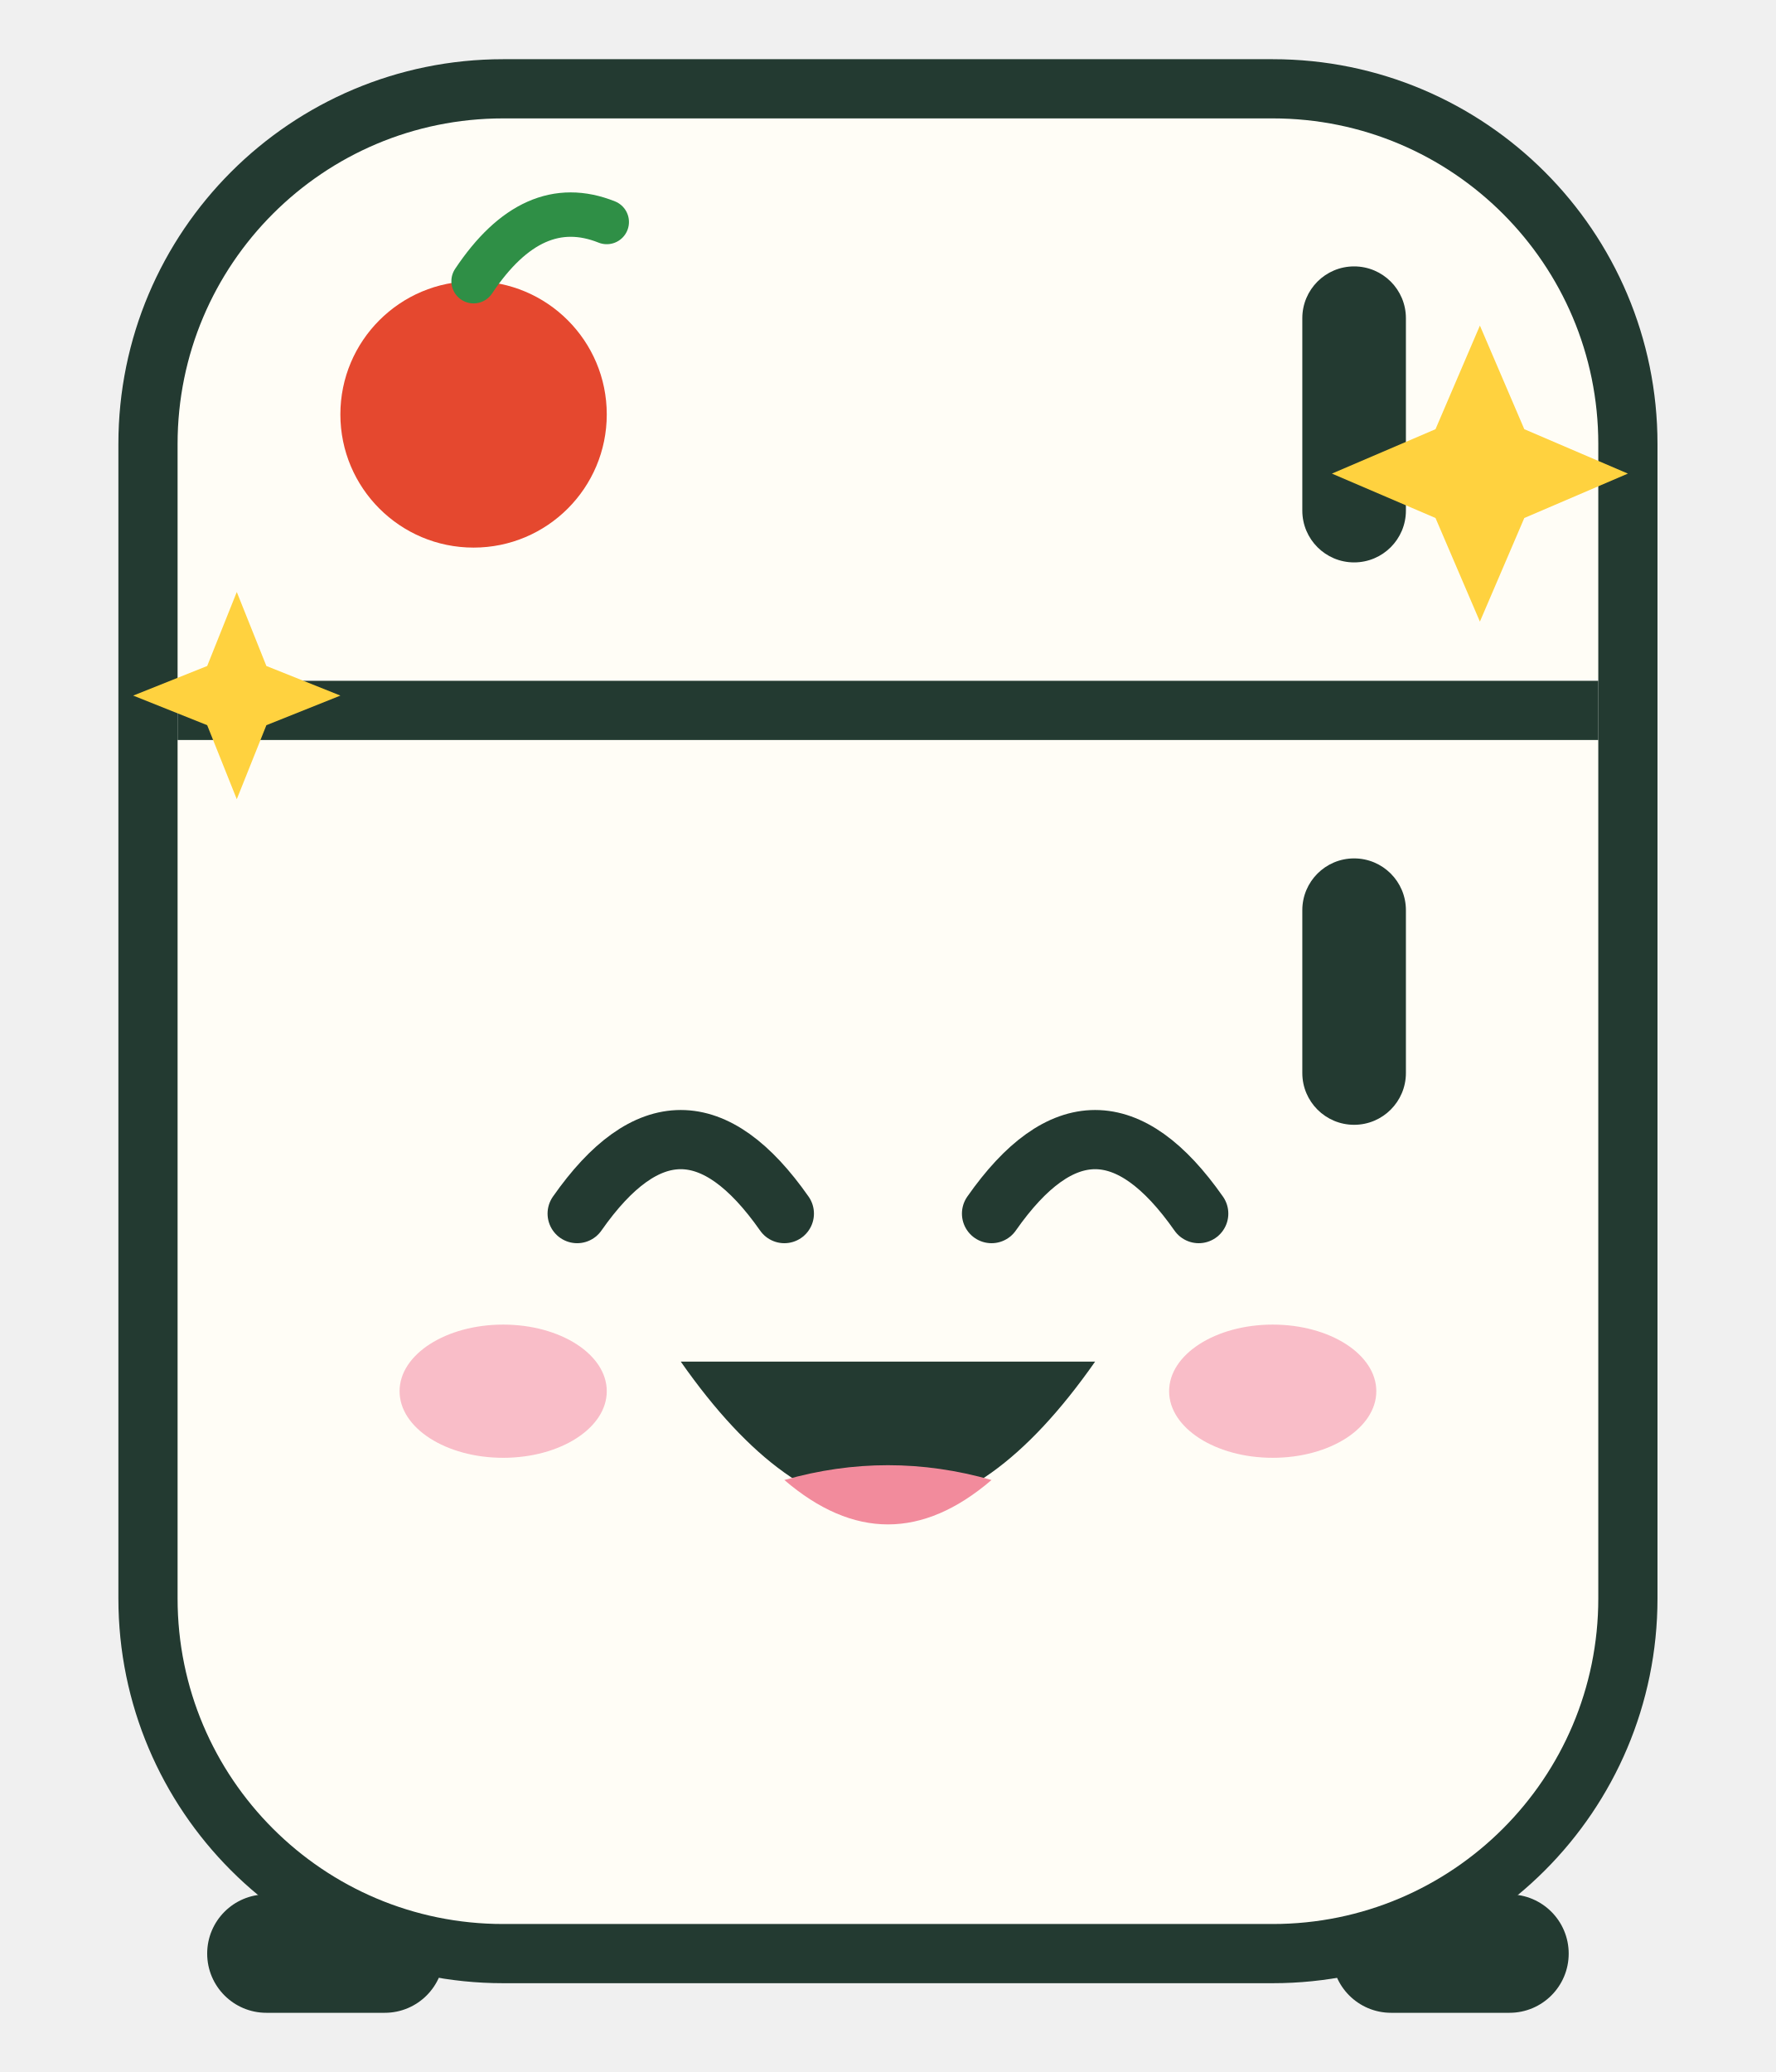
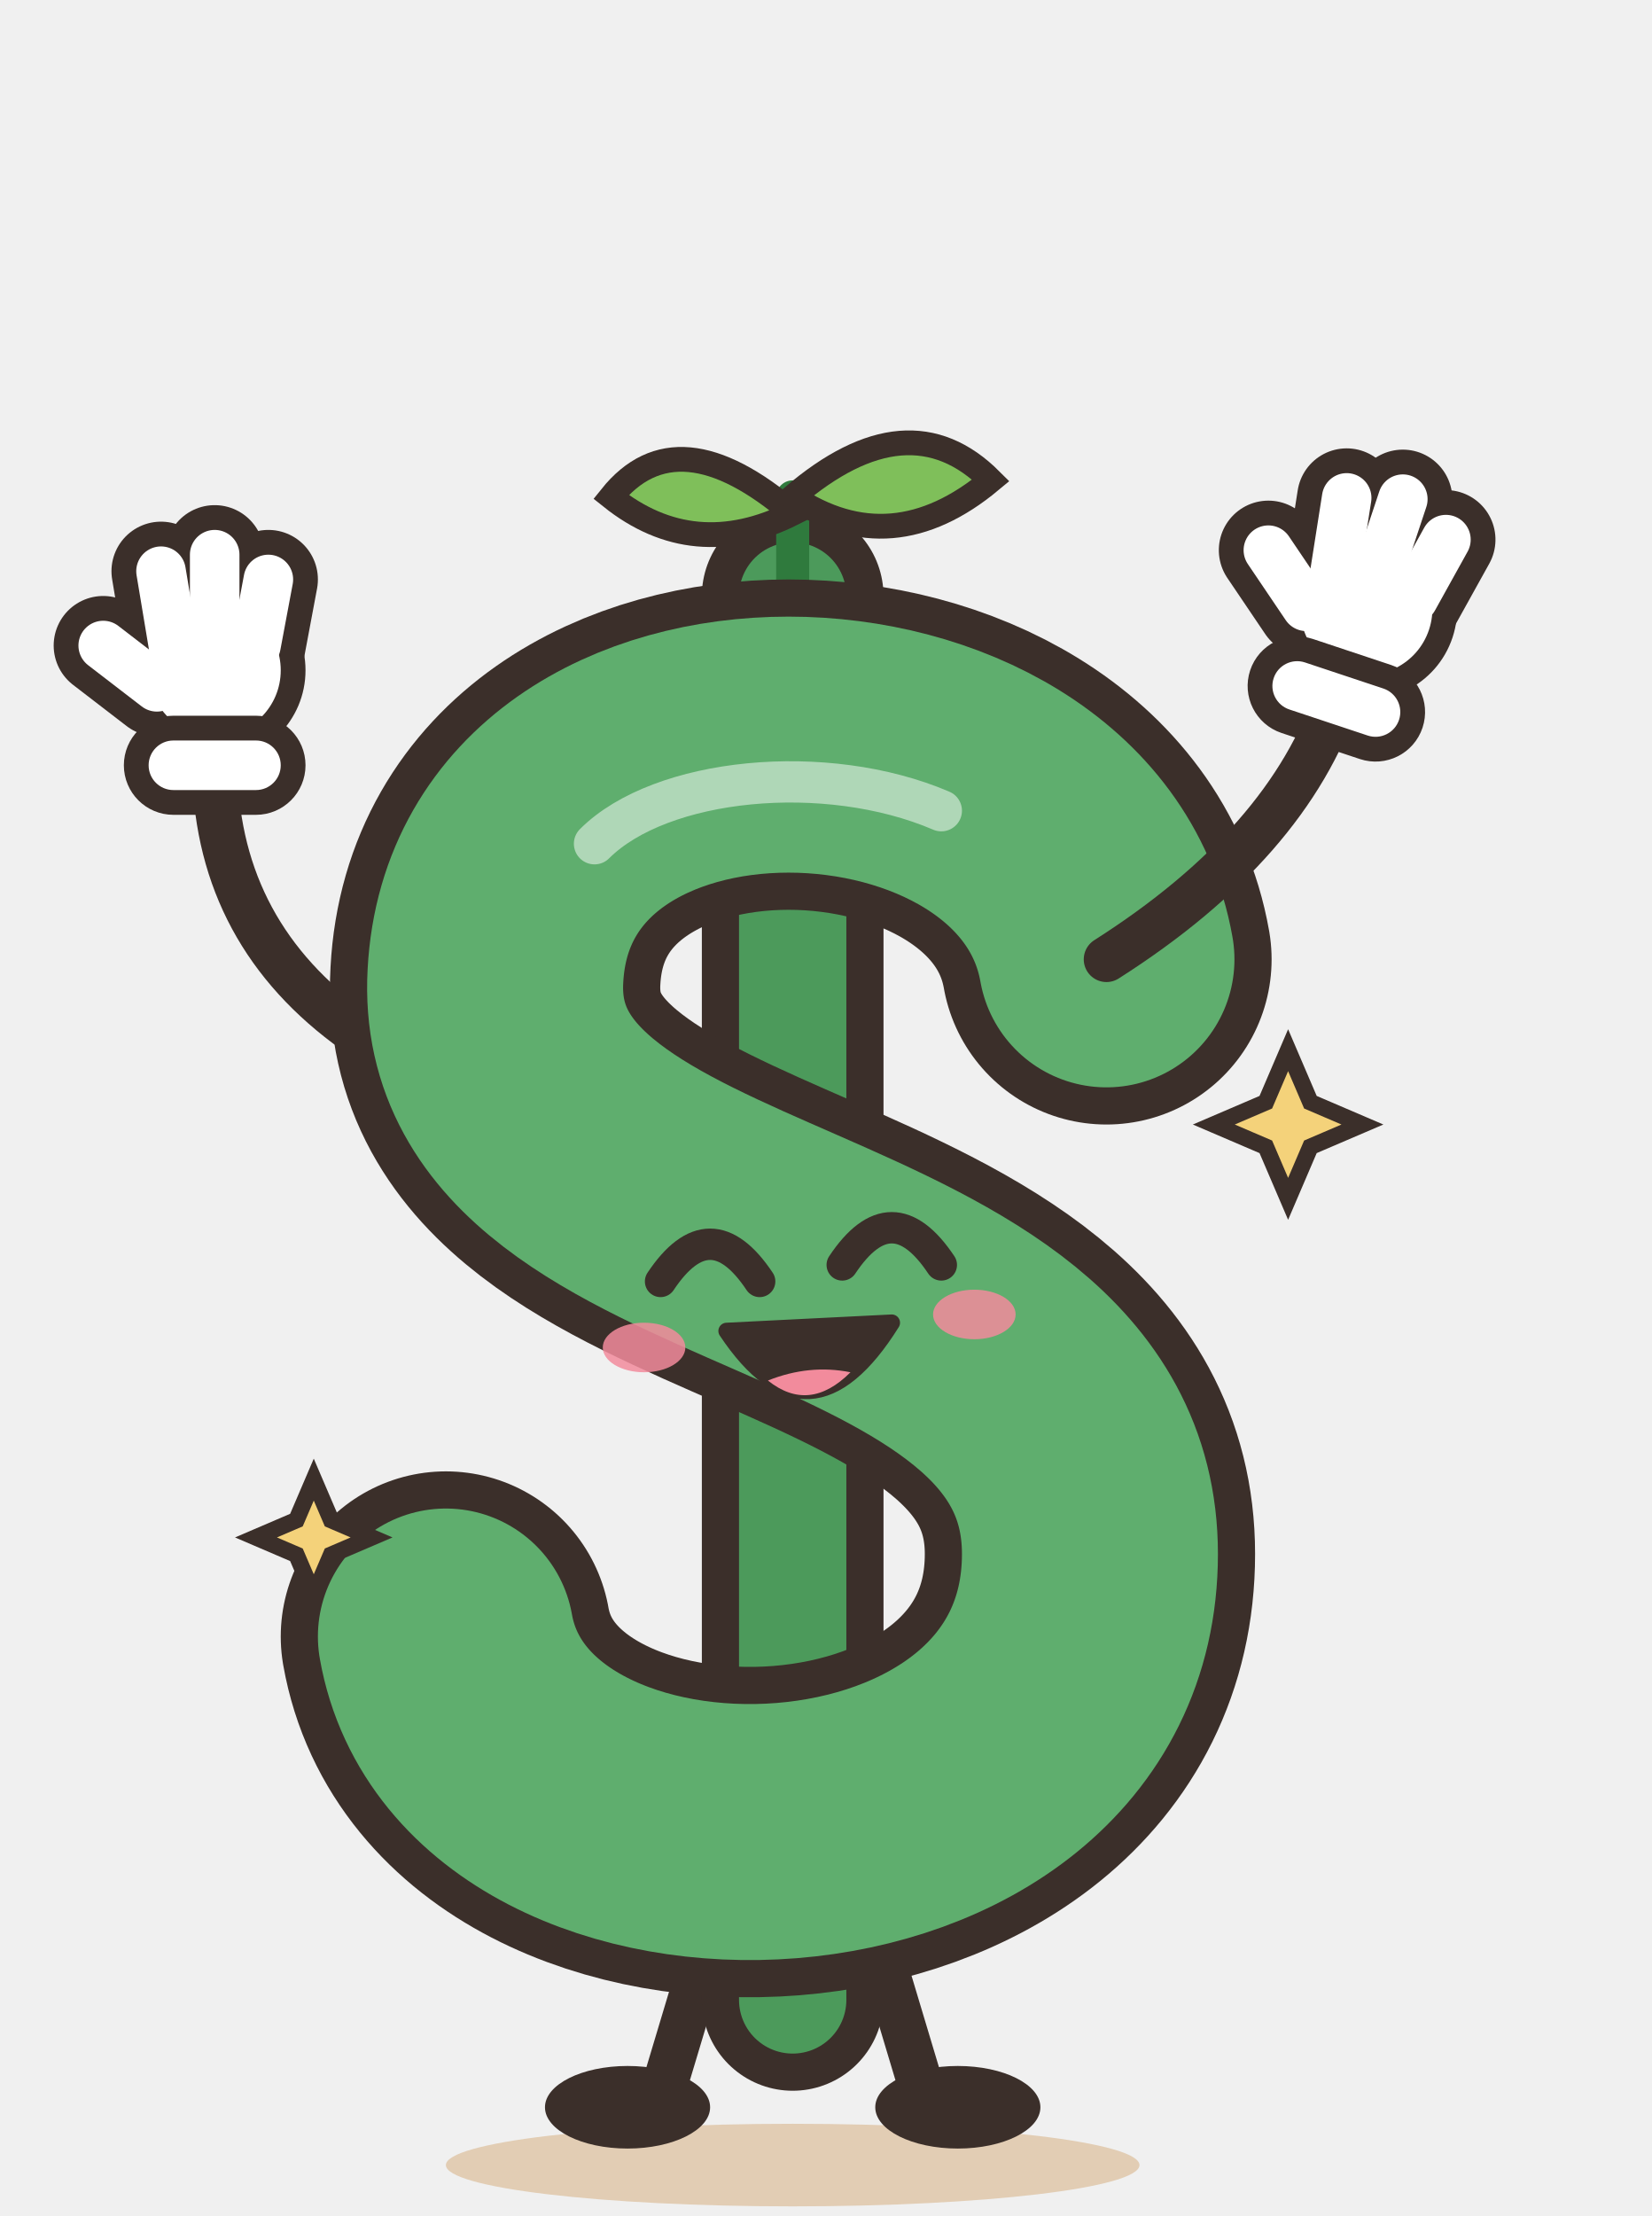
- <svg xmlns="http://www.w3.org/2000/svg" width="120" height="140" viewBox="0 0 120 140">
-   <rect x="14" y="128" width="16" height="8" rx="4" fill="#233A31" />
-   <rect x="90" y="128" width="16" height="8" rx="4" fill="#233A31" />
-   <rect x="10" y="6" width="100" height="126" rx="24" fill="#FFFDF6" stroke="#233A31" stroke-width="4" />
-   <path d="M12 48 H108" stroke="#233A31" stroke-width="4" />
-   <rect x="88" y="18" width="7" height="20" rx="3.5" fill="#233A31" />
-   <rect x="88" y="58" width="7" height="18" rx="3.5" fill="#233A31" />
-   <circle cx="32" cy="28" r="9" fill="#E5482F" />
-   <path d="M32 19 Q36 13 41 15" stroke="#2F8F46" stroke-width="3" fill="none" stroke-linecap="round" />
-   <ellipse cx="34" cy="94" rx="7" ry="4.5" fill="#F7A8B8" opacity=".75" />
-   <ellipse cx="86" cy="94" rx="7" ry="4.5" fill="#F7A8B8" opacity=".75" />
-   <path d="M39 82 Q46 72 53 82" stroke="#233A31" stroke-width="4" fill="none" stroke-linecap="round" />
-   <path d="M67 82 Q74 72 81 82" stroke="#233A31" stroke-width="4" fill="none" stroke-linecap="round" />
-   <path d="M46 92 Q60 112 74 92 Z" fill="#233A31" />
-   <path d="M53 100 Q60 106 67 100 Q60 98 53 100" fill="#F28B9C" />
-   <path d="M100 22 l3 7 7 3 -7 3 -3 7 -3 -7 -7 -3 7 -3z" fill="#FFD23F" />
-   <path d="M16 40 l2 5 5 2 -5 2 -2 5 -2 -5 -5 -2 5 -2z" fill="#FFD23F" />
+ <svg xmlns="http://www.w3.org/2000/svg" class="pal pal-proud" width="120" height="161" viewBox="-16 -66 200 268">
+   <defs>
+     <g id="g0">
+       <ellipse cx="0" cy="-11" rx="8" ry="8" fill="#3B2F2A" stroke="#3B2F2A" stroke-width="6" />
+       <line x1="-5" y1="-14" x2="-6.5" y2="-23" stroke="#3B2F2A" stroke-width="12" stroke-linecap="round" />
+       <line x1="0" y1="-15" x2="0" y2="-25" stroke="#3B2F2A" stroke-width="12" stroke-linecap="round" />
+       <line x1="5" y1="-14" x2="6.5" y2="-22" stroke="#3B2F2A" stroke-width="12" stroke-linecap="round" />
+       <line x1="-7" y1="-9" x2="-13.5" y2="-14" stroke="#3B2F2A" stroke-width="12" stroke-linecap="round" />
+       <ellipse cx="0" cy="-11" rx="8" ry="8" fill="#FFFFFF" stroke="#FFFFFF" stroke-width="0" />
+       <line x1="-5" y1="-14" x2="-6.5" y2="-23" stroke="#FFFFFF" stroke-width="6" stroke-linecap="round" />
+       <line x1="0" y1="-15" x2="0" y2="-25" stroke="#FFFFFF" stroke-width="6" stroke-linecap="round" />
+       <line x1="5" y1="-14" x2="6.5" y2="-22" stroke="#FFFFFF" stroke-width="6" stroke-linecap="round" />
+       <line x1="-7" y1="-9" x2="-13.5" y2="-14" stroke="#FFFFFF" stroke-width="6" stroke-linecap="round" />
+       <rect x="-9.5" y="-4" width="19" height="9" rx="4.5" fill="#FFFFFF" stroke="#3B2F2A" stroke-width="3" />
+     </g>
+   </defs>
+   <ellipse cx="80" cy="196" rx="42" ry="5" fill="#E2CDB4" />
+   <path d="M70 168 L64 188 M90 168 L96 188" stroke="#3B2F2A" stroke-width="5.5" stroke-linecap="round" />
+   <ellipse cx="60" cy="189" rx="10" ry="5" fill="#3B2F2A" />
+   <ellipse cx="100" cy="189" rx="10" ry="5" fill="#3B2F2A" />
+   <line x1="80" y1="6" x2="80" y2="176" stroke="#3B2F2A" stroke-width="22" stroke-linecap="round" />
+   <line x1="80" y1="6" x2="80" y2="176" stroke="#4C9A5B" stroke-width="13" stroke-linecap="round" />
+   <g transform="translate(0 0)">
+     <path d="M80 6 V-6" stroke="#2F7A3D" stroke-width="4" stroke-linecap="round" />
+     <path d="M80 -4 Q66 -16 58 -6 Q68 2 80 -4Z" fill="#7FBF5A" stroke="#3B2F2A" stroke-width="3" />
+     <path d="M80 -6 Q94 -18 104 -8 Q92 2 80 -6Z" fill="#7FBF5A" stroke="#3B2F2A" stroke-width="3" />
+   </g>
+   <path d="M26 58 Q10 46 10 26" stroke="#3B2F2A" stroke-width="5.5" fill="none" stroke-linecap="round" />
+   <use href="#g0" transform="translate(10 26) rotate(0.0)" />
+   <path d="M118 50 C112 16 46 14 44 52 C42 88 116 82 116 122 C116 164 44 166 38 132" fill="none" stroke="#3B2F2A" stroke-width="40" stroke-linecap="round" />
+   <path d="M118 50 C112 16 46 14 44 52 C42 88 116 82 116 122 C116 164 44 166 38 132" fill="none" stroke="#5FAE6E" stroke-width="31" stroke-linecap="round" />
+   <path d="M56 36 C64 28 84 26 98 32" fill="none" stroke="#fff" stroke-width="5" stroke-linecap="round" opacity=".5" />
+   <path d="M118 50 Q140 36 146 18" stroke="#3B2F2A" stroke-width="5.5" fill="none" stroke-linecap="round" />
+   <use href="#g0" transform="translate(146 18) rotate(18.4)" />
+   <path d="M64 89 Q70 80 76 89" stroke="#3B2F2A" stroke-width="3.8" fill="none" stroke-linecap="round" />
+   <path d="M86 87 Q92 78 98 87" stroke="#3B2F2A" stroke-width="3.8" fill="none" stroke-linecap="round" />
+   <path d="M72 95 Q82 110 92 94 Z" fill="#3B2F2A" stroke="#3B2F2A" stroke-width="2" stroke-linejoin="round" />
+   <path d="M77 101 Q82 105 87 100 Q82 99 77 101" fill="#F28B9C" />
+   <ellipse cx="62" cy="97" rx="5" ry="3" fill="#F28B9C" opacity=".85" />
+   <ellipse cx="102" cy="93" rx="5" ry="3" fill="#F28B9C" opacity=".85" />
+   <path d="M140 61 L142.7 67.3 L149 70 L142.7 72.7 L140 79 L137.3 72.7 L131 70 L137.3 67.3Z" fill="#F4D27A" stroke="#3B2F2A" stroke-width="2" />
+   <path d="M22 113 L24.1 117.9 L29 120 L24.1 122.1 L22 127 L19.9 122.1 L15 120 L19.9 117.9Z" fill="#F4D27A" stroke="#3B2F2A" stroke-width="2" />
</svg>
